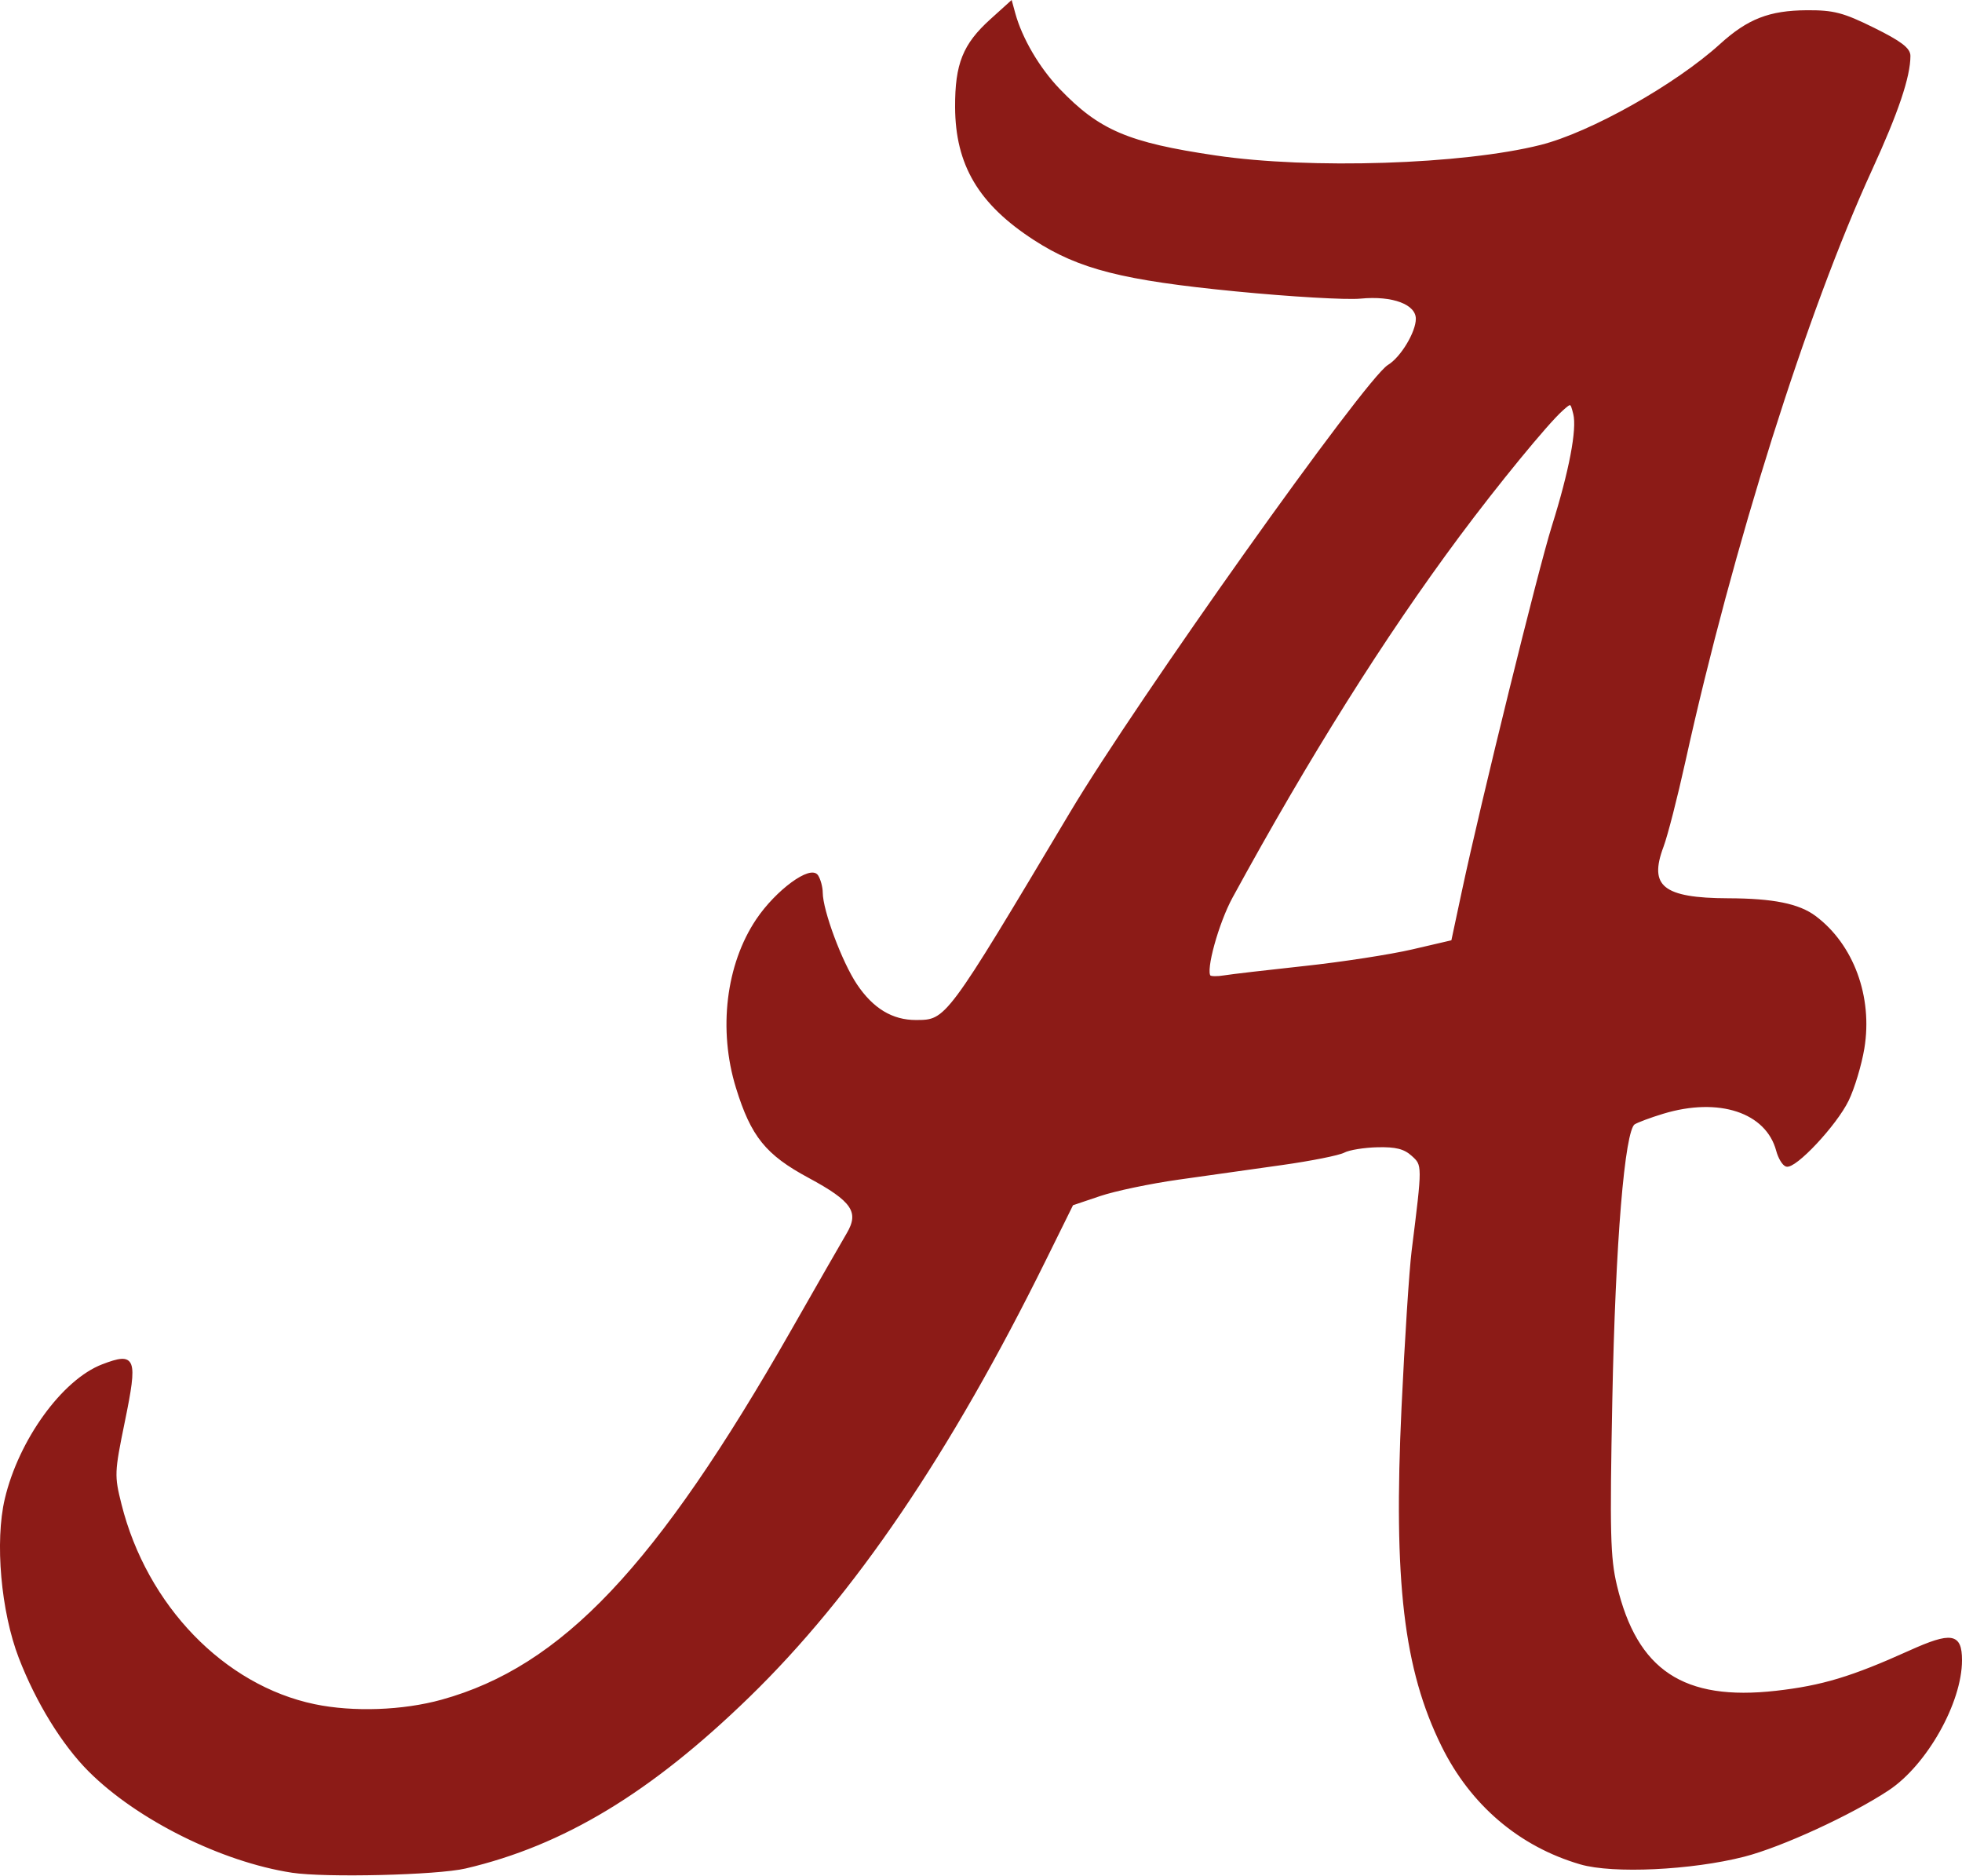
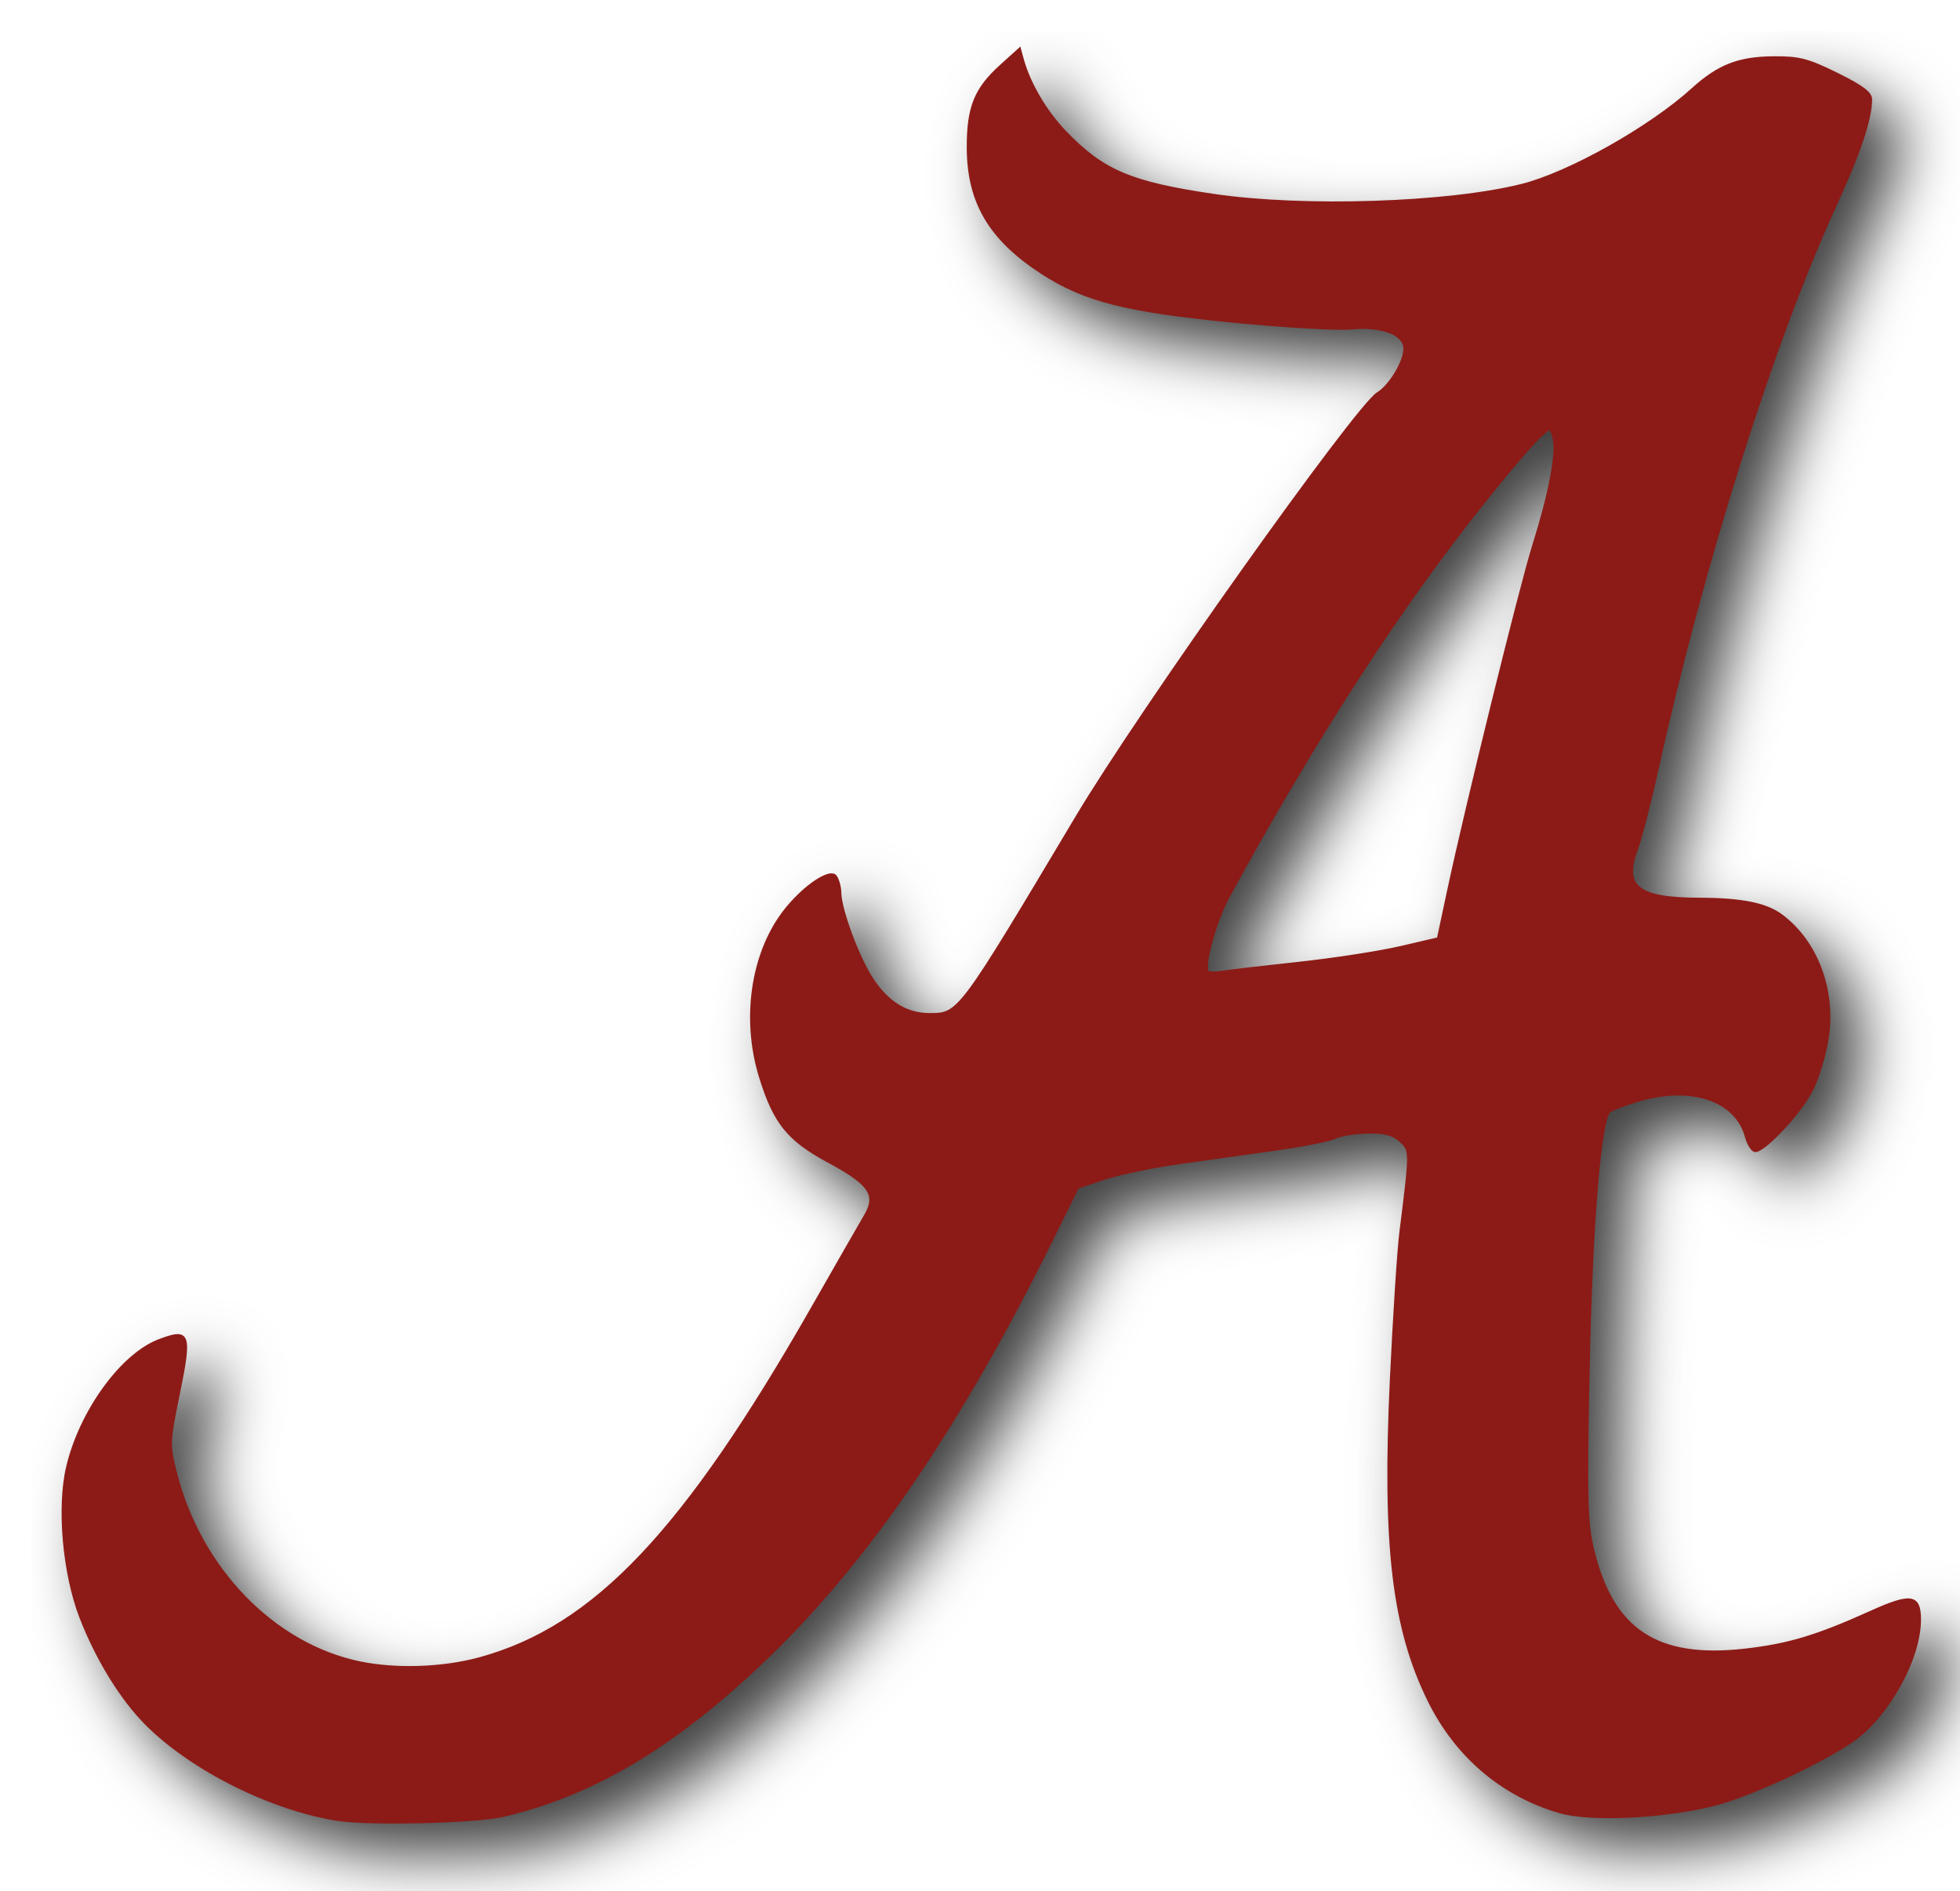
- <svg xmlns="http://www.w3.org/2000/svg" id="svg3055" version="1.1" width="239.965" height="229.327">
-   <defs id="defs3059" />
-   <path style="fill:#8c1b17;fill-opacity:1;fill-rule:nonzero;stroke:#8c1b17;stroke-width:0.287;stroke-linecap:butt;stroke-linejoin:miter;stroke-miterlimit:4;stroke-opacity:1;stroke-dasharray:none;stroke-dashoffset:0" d="M 35.702,228.86 C 27.124,227.534 16.823,222.4 10.945,216.522 7.702,213.279 4.524,208.115 2.433,202.692 0.257,197.049 -0.496,188.498 0.728,183.312 2.419,176.141 7.723,168.814 12.56,166.966 c 3.934,-1.502 4.158,-0.902 2.568,6.854 -1.28,6.24 -1.295,6.625 -0.406,10.167 3.115,12.41 12.607,22.229 23.732,24.549 4.725,0.985 10.831,0.769 15.603,-0.554 14.759,-4.09 26.327,-16.312 42.834,-45.255 3.147,-5.519 6.202,-10.845 6.788,-11.837 1.596,-2.7 0.655,-4.091 -4.728,-6.988 -5.195,-2.796 -6.973,-5 -8.799,-10.907 -2.183,-7.06 -1.227,-15.022 2.462,-20.506 2.387,-3.549 6.548,-6.595 7.326,-5.365 0.294,0.465 0.539,1.384 0.544,2.041 0.016,2.227 2.369,8.538 4.204,11.276 2.008,2.996 4.416,4.447 7.359,4.434 3.773,-0.017 3.736,0.034 18.955,-25.482 8.186,-13.724 36.089,-52.987 38.842,-54.654 1.582,-0.958 3.462,-4.077 3.465,-5.747 0.003,-1.888 -2.946,-3.002 -6.927,-2.617 -1.707,0.165 -8.565,-0.233 -15.239,-0.886 -13.788,-1.348 -19.126,-2.704 -24.606,-6.251 -6.735,-4.36 -9.555,-9.119 -9.579,-16.162 -0.018,-5.232 0.937,-7.612 4.258,-10.612 l 2.439,-2.204 0.38,1.391 c 0.842,3.08 2.972,6.717 5.447,9.3 4.881,5.094 8.438,6.615 19.174,8.2 11.613,1.714 30.259,1.111 39.796,-1.288 6.109,-1.537 16.537,-7.398 22.019,-12.377 3.352,-3.045 5.968,-4.063 10.51,-4.09 3.273,-0.02 4.421,0.28 8.17,2.133 3.264,1.613 4.363,2.445 4.363,3.304 0,2.532 -1.469,6.885 -4.69,13.905 -7.949,17.319 -17.049,46.158 -22.822,72.323 -0.974,4.415 -2.18,9.113 -2.679,10.439 -1.862,4.948 0.022,6.465 8.058,6.489 5.464,0.016 8.595,0.648 10.588,2.135 4.612,3.443 6.95,9.798 5.911,16.067 -0.332,2.001 -1.188,4.848 -1.903,6.328 -1.451,3.002 -6.46,8.345 -7.497,7.999 -0.369,-0.123 -0.863,-0.944 -1.098,-1.824 -1.278,-4.78 -7.137,-6.718 -14.008,-4.633 -1.555,0.472 -3.146,1.065 -3.536,1.319 -1.275,0.83 -2.408,14.581 -2.786,33.823 -0.318,16.189 -0.241,19.292 0.562,22.672 2.493,10.494 8.248,14.313 19.628,13.024 5.628,-0.638 9.262,-1.733 16.314,-4.917 5.134,-2.318 6.266,-2.13 6.266,1.042 0,5.137 -4.265,12.708 -8.887,15.776 -4.543,3.015 -13.093,6.945 -17.64,8.108 -6.428,1.644 -16.017,2.094 -19.978,0.939 -7.423,-2.166 -13.351,-7.215 -16.882,-14.378 -4.617,-9.368 -5.877,-20.062 -4.875,-41.382 0.383,-8.145 0.938,-16.744 1.234,-19.109 1.324,-10.592 1.325,-10.513 -0.054,-11.754 -0.96,-0.864 -2.011,-1.129 -4.268,-1.075 -1.647,0.039 -3.496,0.34 -4.11,0.668 -0.614,0.328 -4.011,1.006 -7.551,1.505 -3.539,0.5 -9.251,1.305 -12.694,1.79 -3.442,0.485 -7.771,1.392 -9.62,2.017 l -3.362,1.135 -3.322,6.727 c -11.697,23.686 -23.434,40.979 -36.282,53.457 -12.026,11.68 -22.67,18.107 -34.614,20.9 -3.458,0.809 -17.155,1.138 -21.215,0.511 z M 159.549,118.272 c 4.573,-0.492 10.513,-1.407 13.2,-2.032 l 4.886,-1.137 1.311,-6.147 c 2.315,-10.854 9.311,-39.236 10.985,-44.562 2.123,-6.758 3.104,-11.905 2.629,-13.797 -0.377,-1.501 -0.402,-1.509 -1.568,-0.458 -1.839,1.657 -7.921,9.076 -12.624,15.402 -9.172,12.336 -18.368,26.97 -27.743,44.149 -1.713,3.14 -3.343,9.042 -2.68,9.705 0.15,0.15 0.953,0.161 1.783,0.022 0.83,-0.138 5.25,-0.654 9.823,-1.146 l 0,3e-5 z" id="path3854" />
+ <svg xmlns="http://www.w3.org/2000/svg" id="svg3055" version="1.1" width="252.95" height="243.99">
+   <defs id="defs3059">
+     <filter id="filter3221" width="1.5" height="1.5" x="-0.25" y="-0.25" color-interpolation-filters="sRGB">
+       <feGaussianBlur id="feGaussianBlur3223" in="SourceAlpha" stdDeviation="4" result="blur" />
+       <feColorMatrix id="feColorMatrix3225" result="bluralpha" type="matrix" values="1 0 0 0 0 0 1 0 0 0 0 0 1 0 0 0 0 0 0.75 0 " />
+       <feOffset id="feOffset3227" in="bluralpha" dx="4" dy="4" result="offsetBlur" />
+       <feMerge id="feMerge3229">
+         <feMergeNode id="feMergeNode3231" in="offsetBlur" />
+         <feMergeNode id="feMergeNode3233" in="SourceGraphic" />
+       </feMerge>
+     </filter>
+   </defs>
+   <path style="fill:#8c1b17;fill-opacity:1;fill-rule:nonzero;stroke:#8c1b17;stroke-width:0.287;stroke-linecap:butt;stroke-linejoin:miter;stroke-miterlimit:4;stroke-opacity:1;stroke-dasharray:none;stroke-dashoffset:0;filter:url(#filter3221)" d="m 43.653,234.871 c -8.578,-1.326 -18.879,-6.46 -24.757,-12.338 -3.243,-3.243 -6.421,-8.407 -8.513,-13.83 -2.176,-5.643 -2.928,-14.194 -1.705,-19.381 1.691,-7.171 6.995,-14.498 11.833,-16.345 3.934,-1.502 4.158,-0.902 2.568,6.854 -1.28,6.24 -1.295,6.625 -0.406,10.167 3.115,12.41 12.607,22.229 23.732,24.549 4.725,0.985 10.831,0.769 15.603,-0.554 14.759,-4.09 26.327,-16.312 42.834,-45.255 3.147,-5.519 6.202,-10.845 6.788,-11.837 1.596,-2.7 0.655,-4.091 -4.728,-6.988 -5.195,-2.796 -6.973,-5 -8.799,-10.907 -2.183,-7.06 -1.227,-15.022 2.462,-20.506 2.387,-3.549 6.548,-6.595 7.326,-5.365 0.294,0.465 0.539,1.384 0.544,2.041 0.016,2.227 2.369,8.538 4.204,11.276 2.008,2.996 4.416,4.447 7.359,4.434 3.773,-0.017 3.736,0.034 18.955,-25.482 8.186,-13.724 36.089,-52.986 38.842,-54.654 1.582,-0.958 3.462,-4.077 3.465,-5.747 0.003,-1.888 -2.946,-3.002 -6.927,-2.617 -1.707,0.165 -8.565,-0.233 -15.239,-0.886 -13.788,-1.348 -19.126,-2.704 -24.606,-6.251 -6.735,-4.36 -9.555,-9.119 -9.579,-16.162 -0.018,-5.232 0.937,-7.612 4.258,-10.612 l 2.439,-2.204 0.38,1.391 c 0.842,3.08 2.972,6.717 5.447,9.3 4.881,5.094 8.438,6.615 19.174,8.2 11.613,1.714 30.259,1.111 39.796,-1.288 6.109,-1.537 16.537,-7.398 22.019,-12.377 3.352,-3.045 5.968,-4.063 10.51,-4.09 3.273,-0.02 4.421,0.28 8.17,2.133 3.264,1.613 4.363,2.445 4.363,3.304 0,2.532 -1.469,6.885 -4.69,13.905 -7.949,17.319 -17.049,46.158 -22.822,72.323 -0.974,4.415 -2.18,9.113 -2.679,10.439 -1.862,4.948 0.022,6.465 8.058,6.489 5.464,0.016 8.595,0.648 10.588,2.135 4.612,3.443 6.95,9.798 5.911,16.067 -0.332,2.001 -1.188,4.848 -1.903,6.328 -1.451,3.002 -6.46,8.345 -7.497,7.999 -0.369,-0.123 -0.863,-0.944 -1.098,-1.824 -1.278,-4.78 -7.137,-6.718 -14.008,-4.633 -1.555,0.472 -3.146,1.065 -3.536,1.319 -1.275,0.83 -2.408,14.581 -2.786,33.823 -0.318,16.189 -0.241,19.292 0.562,22.672 2.493,10.494 8.248,14.313 19.628,13.024 5.628,-0.638 9.262,-1.733 16.314,-4.917 5.134,-2.318 6.266,-2.13 6.266,1.042 0,5.137 -4.265,12.708 -8.887,15.776 -4.543,3.015 -13.093,6.945 -17.64,8.108 -6.428,1.644 -16.017,2.094 -19.978,0.939 -7.423,-2.166 -13.351,-7.215 -16.882,-14.378 -4.617,-9.368 -5.877,-20.062 -4.875,-41.382 0.383,-8.145 0.938,-16.744 1.234,-19.109 1.324,-10.592 1.325,-10.513 -0.054,-11.754 -0.96,-0.864 -2.011,-1.129 -4.268,-1.075 -1.647,0.039 -3.496,0.34 -4.11,0.668 -0.614,0.328 -4.011,1.006 -7.551,1.505 -3.539,0.5 -9.251,1.305 -12.694,1.79 -3.442,0.485 -7.771,1.392 -9.62,2.017 l -3.362,1.135 -3.322,6.727 c -11.697,23.686 -23.434,40.979 -36.282,53.457 -12.026,11.68 -22.67,18.107 -34.614,20.9 -3.458,0.809 -17.155,1.138 -21.215,0.511 z M 167.501,124.283 c 4.573,-0.492 10.513,-1.407 13.2,-2.032 l 4.886,-1.137 1.311,-6.147 c 2.315,-10.854 9.311,-39.236 10.985,-44.562 2.123,-6.758 3.104,-11.905 2.629,-13.797 -0.377,-1.501 -0.402,-1.509 -1.568,-0.458 -1.839,1.657 -7.921,9.076 -12.624,15.402 -9.172,12.336 -18.368,26.97 -27.743,44.149 -1.713,3.14 -3.343,9.042 -2.68,9.705 0.15,0.15 0.953,0.161 1.783,0.022 0.83,-0.138 5.25,-0.654 9.823,-1.146 l 0,3e-5 z" id="path3854" />
</svg>
